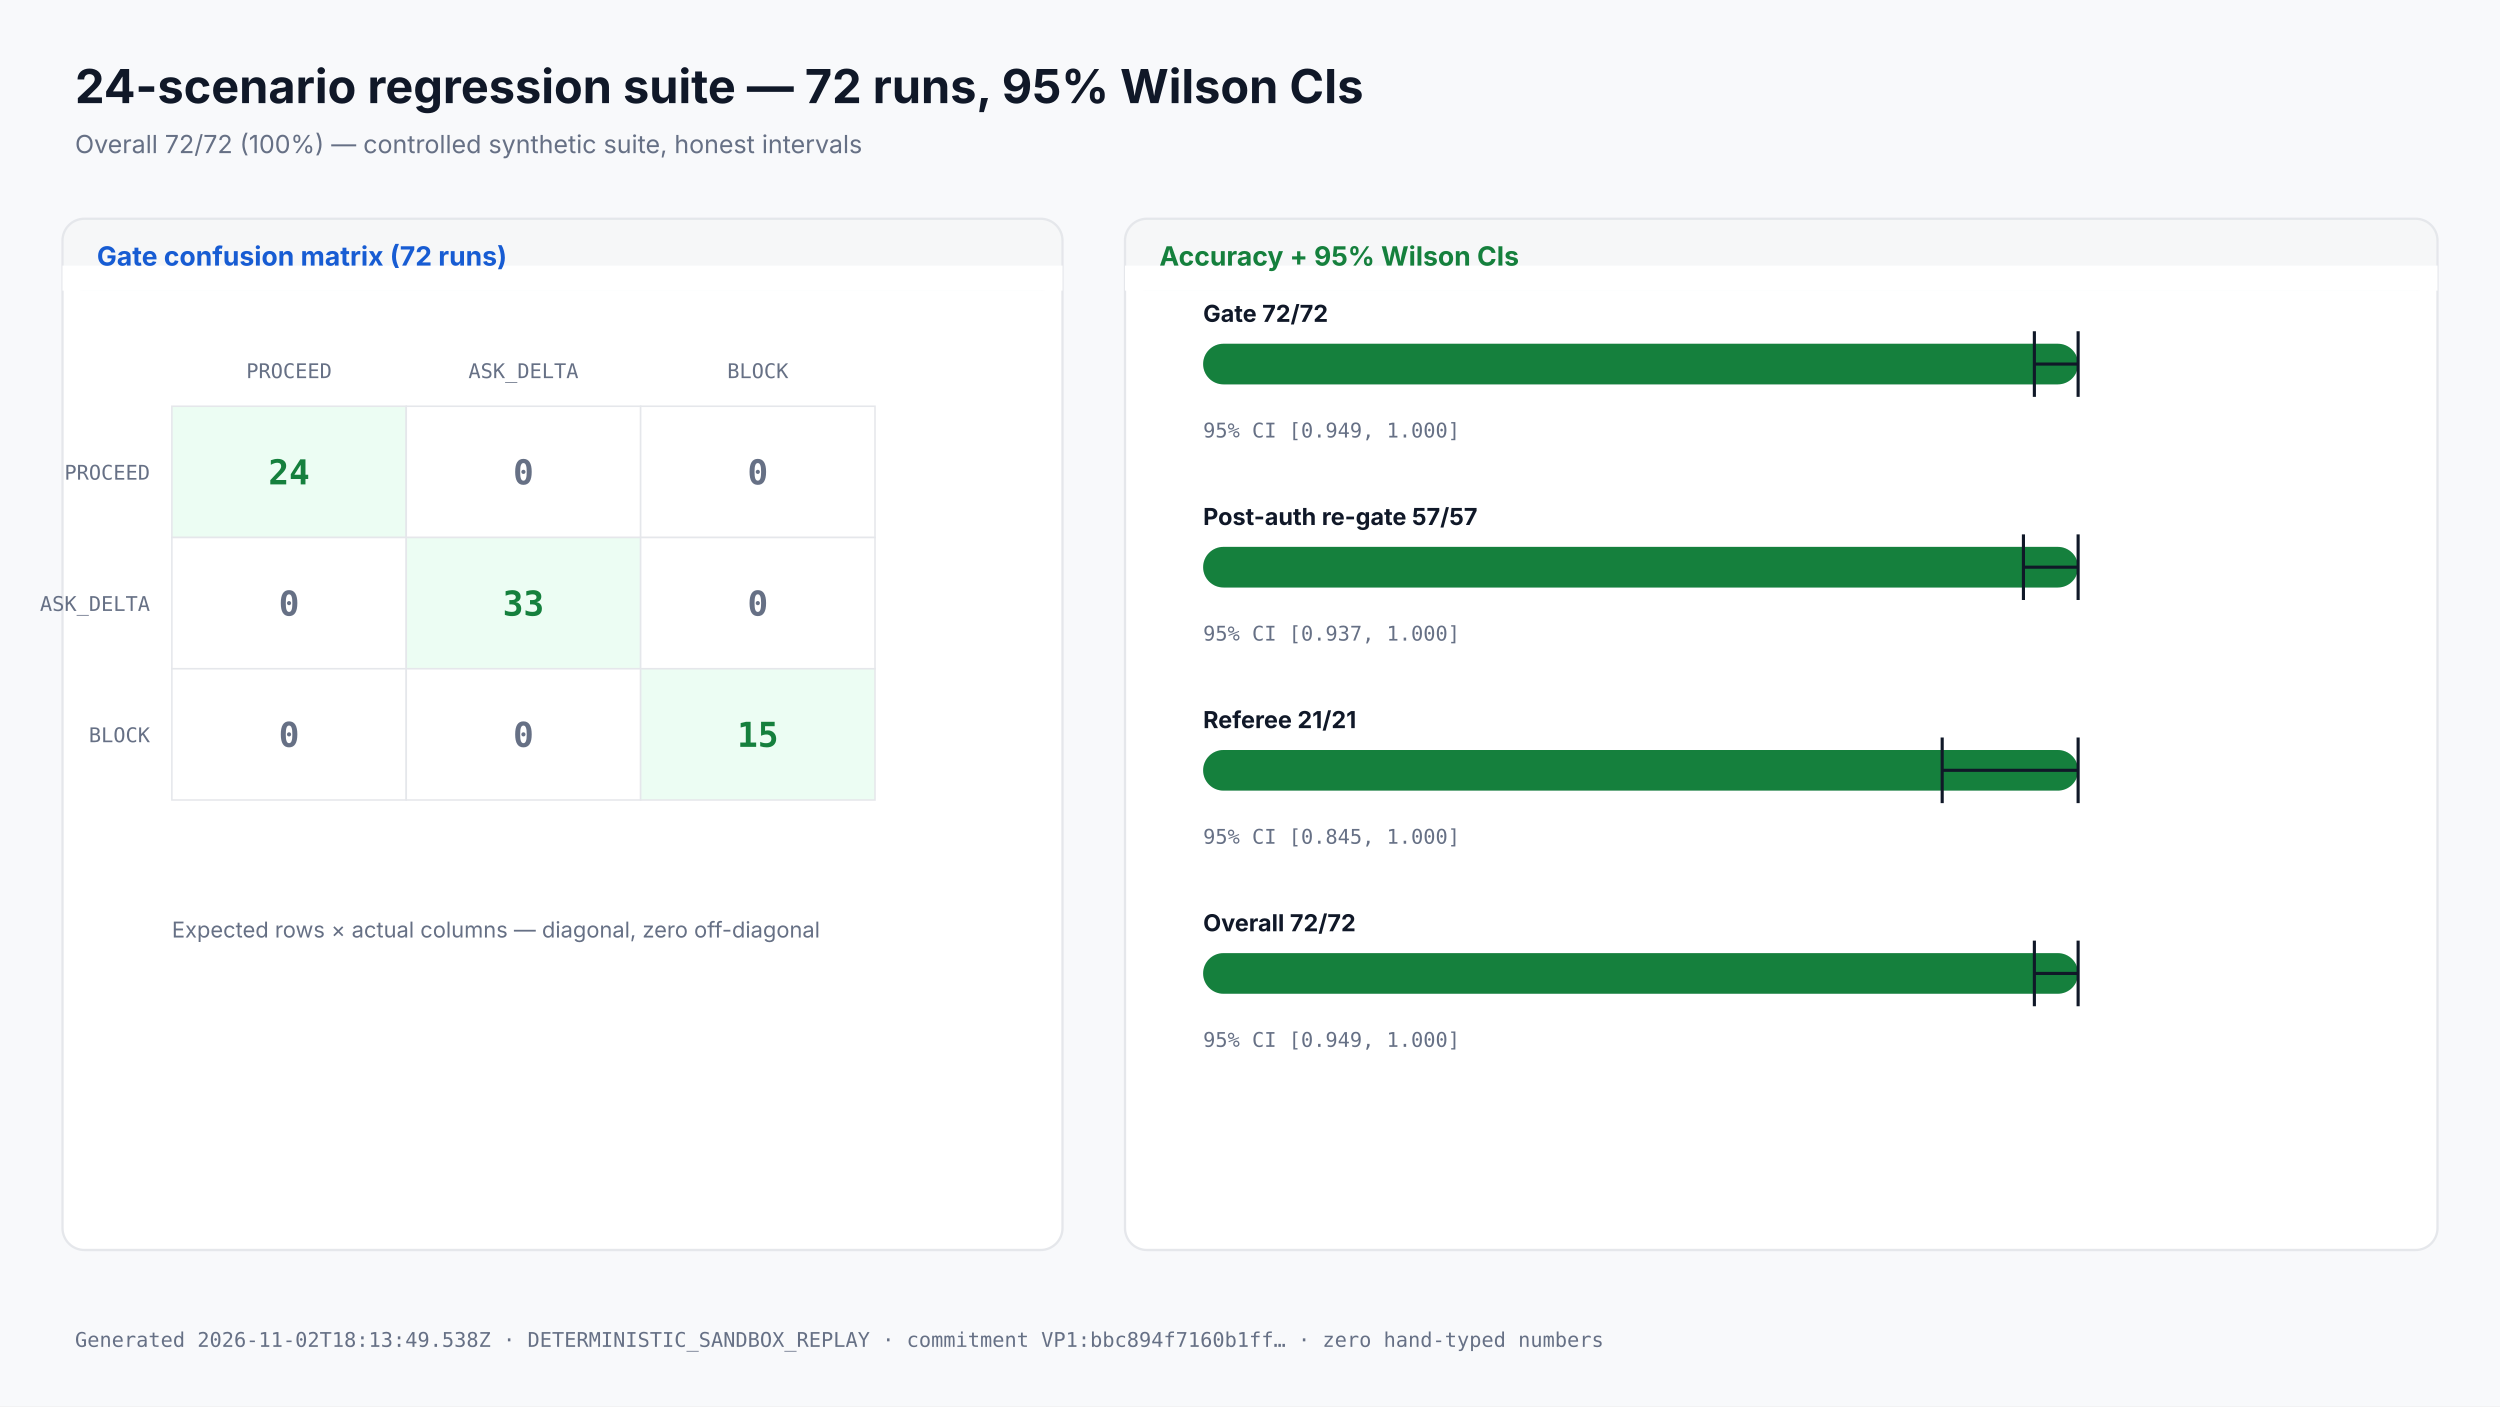
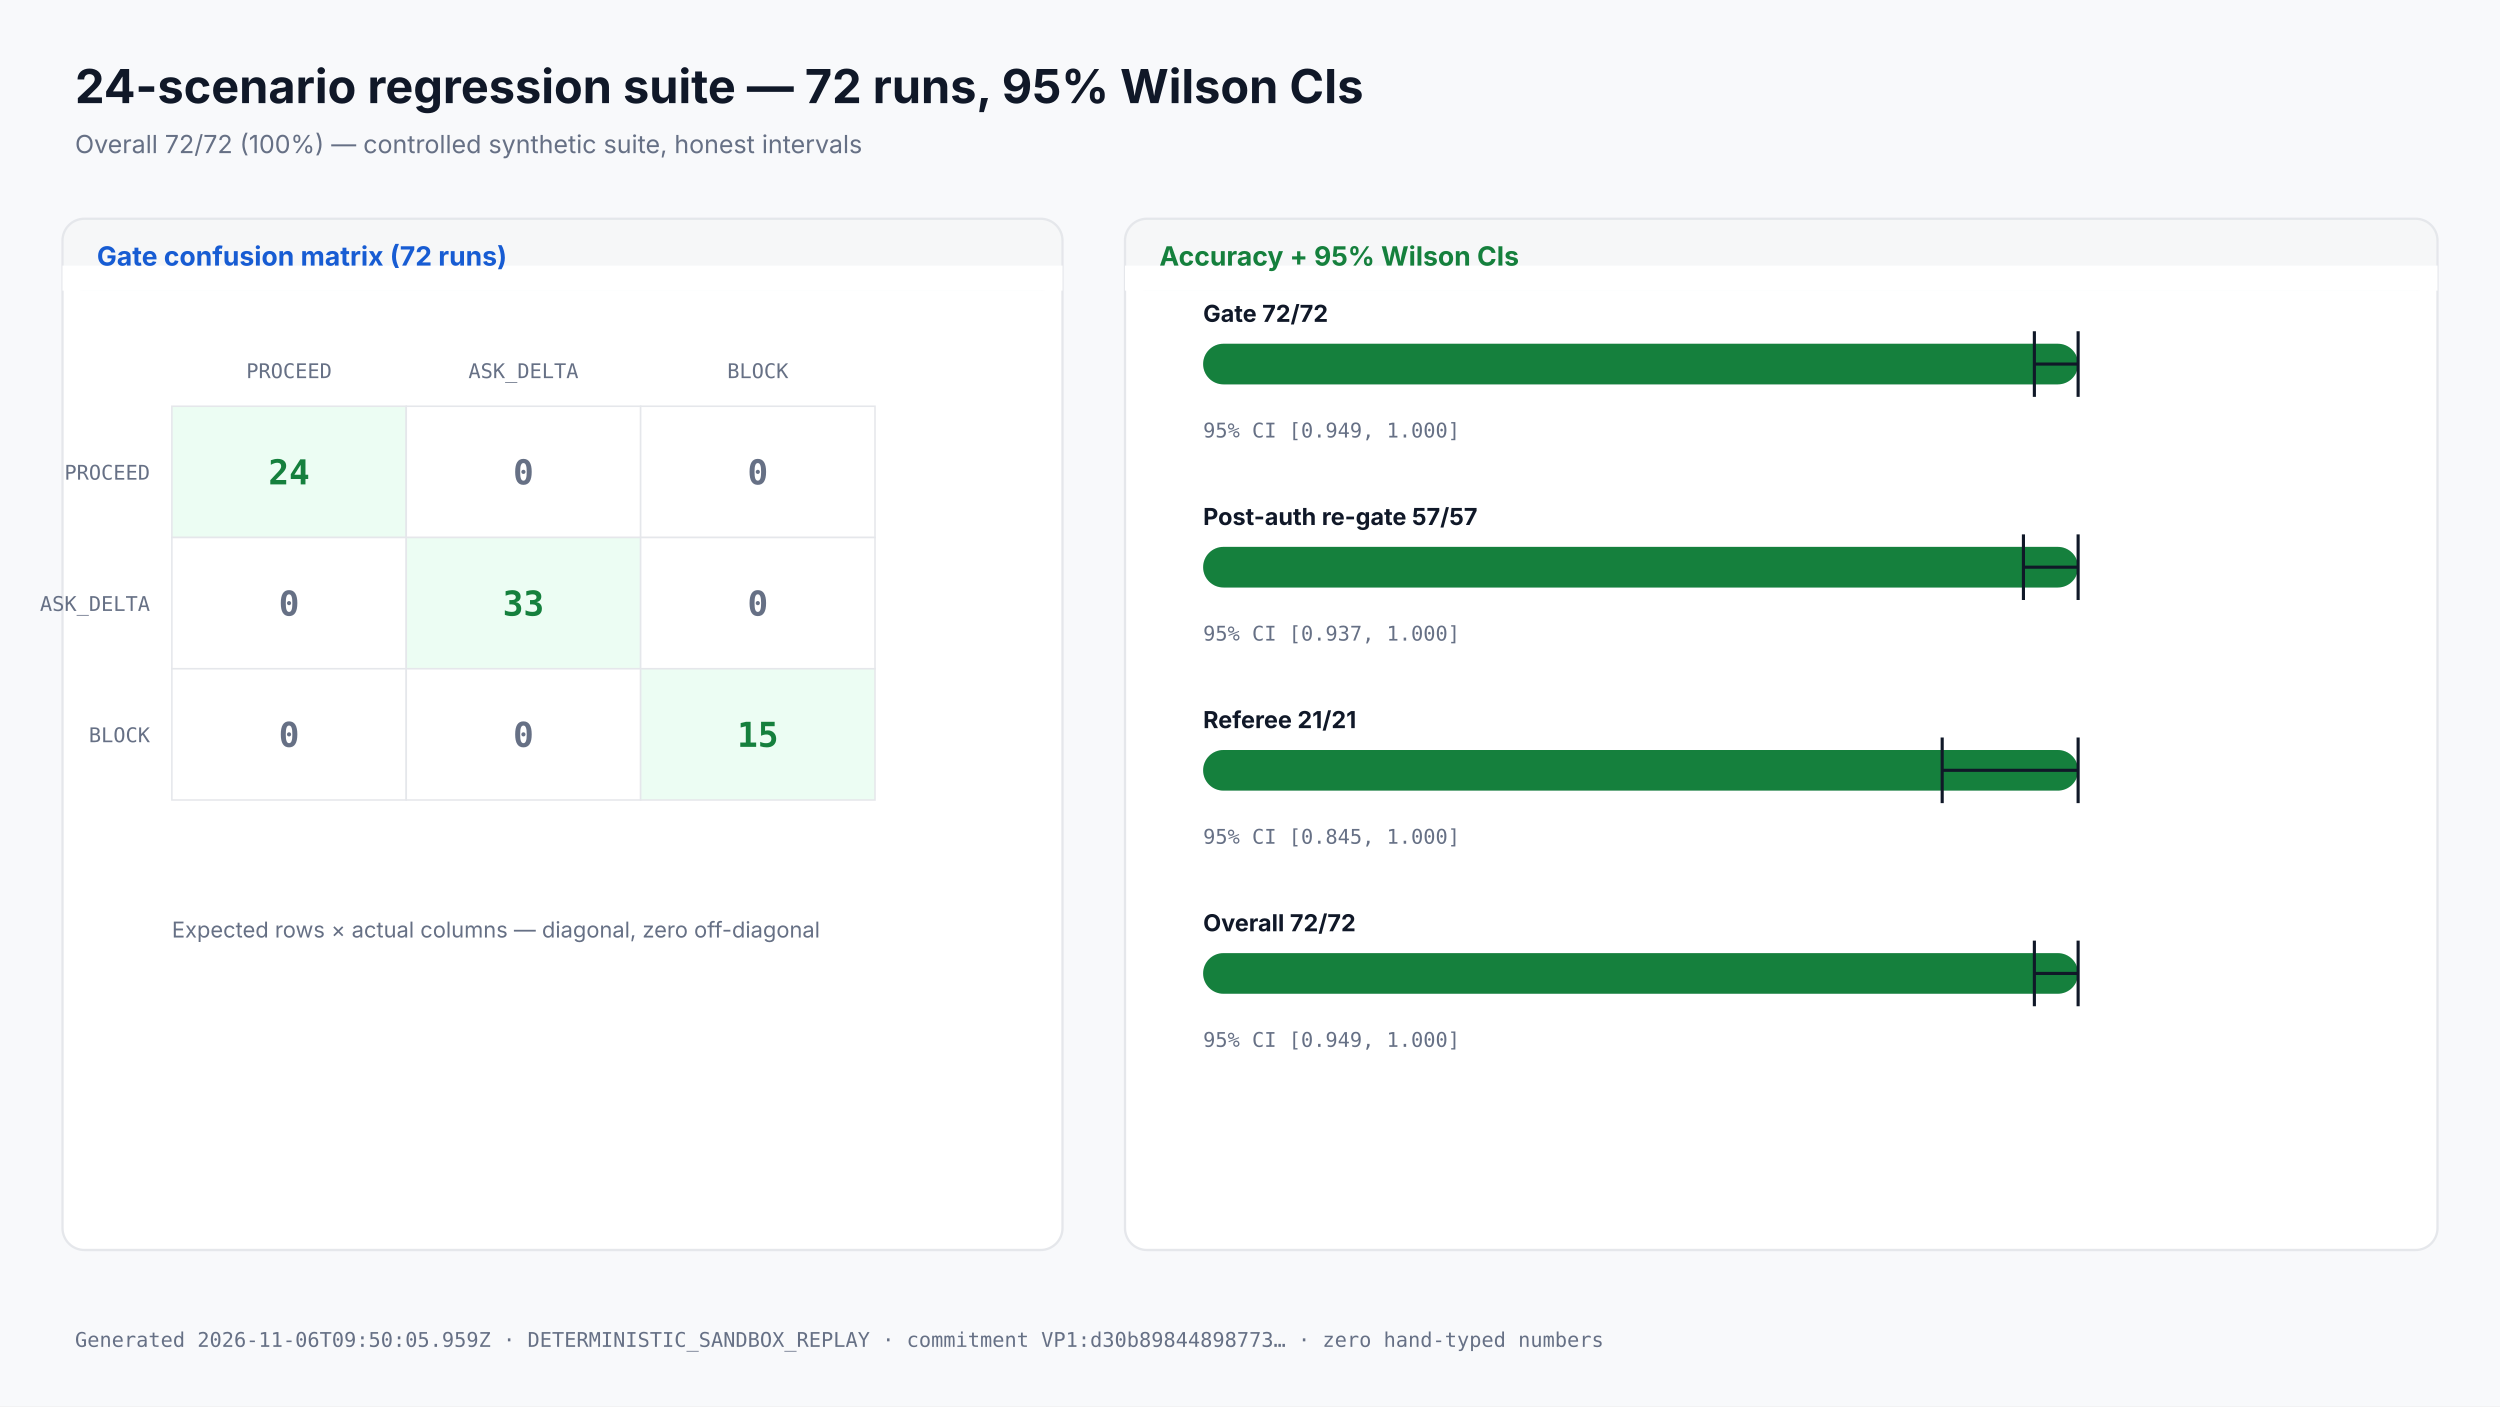
<svg xmlns="http://www.w3.org/2000/svg" width="1600" height="900" viewBox="0 0 1600 900" role="img">
  <rect x="0" y="0" width="1600" height="900" rx="0" fill="#f8f9fb" />
  <text x="48" y="66" font-family="'Inter',system-ui,-apple-system,Segoe UI,sans-serif" font-size="30" fill="#101828" text-anchor="start" font-weight="700">24-scenario regression suite — 72 runs, 95% Wilson CIs</text>
  <text x="48" y="98" font-family="'Inter',system-ui,-apple-system,Segoe UI,sans-serif" font-size="16" fill="#667085" text-anchor="start">Overall 72/72 (100%) — controlled synthetic suite, honest intervals</text>
  <rect x="40" y="140" width="640" height="660" rx="14" fill="#ffffff" stroke="#e5e7eb" stroke-width="1.5" />
  <rect x="40" y="140" width="640" height="46" rx="14" fill="#e5e7eb" opacity="0.35" />
  <rect x="40" y="170" width="640" height="16" fill="#ffffff" />
  <text x="62" y="170" font-family="'Inter',system-ui,-apple-system,Segoe UI,sans-serif" font-size="17" fill="#175cd3" text-anchor="start" font-weight="700">Gate confusion matrix (72 runs)</text>
  <text x="185" y="242" font-family="'JetBrains Mono',ui-monospace,SFMono-Regular,Menlo,Consolas,monospace" font-size="13" fill="#667085" text-anchor="middle">PROCEED</text>
  <text x="335" y="242" font-family="'JetBrains Mono',ui-monospace,SFMono-Regular,Menlo,Consolas,monospace" font-size="13" fill="#667085" text-anchor="middle">ASK_DELTA</text>
  <text x="485" y="242" font-family="'JetBrains Mono',ui-monospace,SFMono-Regular,Menlo,Consolas,monospace" font-size="13" fill="#667085" text-anchor="middle">BLOCK</text>
  <text x="96" y="307" font-family="'JetBrains Mono',ui-monospace,SFMono-Regular,Menlo,Consolas,monospace" font-size="13" fill="#667085" text-anchor="end">PROCEED</text>
  <rect x="110" y="260" width="150" height="84" fill="#ecfdf3" stroke="#e5e7eb" />
  <text x="185" y="310" font-family="'JetBrains Mono',ui-monospace,SFMono-Regular,Menlo,Consolas,monospace" font-size="22" fill="#15803d" text-anchor="middle" font-weight="700">24</text>
  <rect x="260" y="260" width="150" height="84" fill="#ffffff" stroke="#e5e7eb" />
  <text x="335" y="310" font-family="'JetBrains Mono',ui-monospace,SFMono-Regular,Menlo,Consolas,monospace" font-size="22" fill="#667085" text-anchor="middle" font-weight="700">0</text>
  <rect x="410" y="260" width="150" height="84" fill="#ffffff" stroke="#e5e7eb" />
  <text x="485" y="310" font-family="'JetBrains Mono',ui-monospace,SFMono-Regular,Menlo,Consolas,monospace" font-size="22" fill="#667085" text-anchor="middle" font-weight="700">0</text>
  <text x="96" y="391" font-family="'JetBrains Mono',ui-monospace,SFMono-Regular,Menlo,Consolas,monospace" font-size="13" fill="#667085" text-anchor="end">ASK_DELTA</text>
  <rect x="110" y="344" width="150" height="84" fill="#ffffff" stroke="#e5e7eb" />
  <text x="185" y="394" font-family="'JetBrains Mono',ui-monospace,SFMono-Regular,Menlo,Consolas,monospace" font-size="22" fill="#667085" text-anchor="middle" font-weight="700">0</text>
  <rect x="260" y="344" width="150" height="84" fill="#ecfdf3" stroke="#e5e7eb" />
  <text x="335" y="394" font-family="'JetBrains Mono',ui-monospace,SFMono-Regular,Menlo,Consolas,monospace" font-size="22" fill="#15803d" text-anchor="middle" font-weight="700">33</text>
  <rect x="410" y="344" width="150" height="84" fill="#ffffff" stroke="#e5e7eb" />
  <text x="485" y="394" font-family="'JetBrains Mono',ui-monospace,SFMono-Regular,Menlo,Consolas,monospace" font-size="22" fill="#667085" text-anchor="middle" font-weight="700">0</text>
  <text x="96" y="475" font-family="'JetBrains Mono',ui-monospace,SFMono-Regular,Menlo,Consolas,monospace" font-size="13" fill="#667085" text-anchor="end">BLOCK</text>
  <rect x="110" y="428" width="150" height="84" fill="#ffffff" stroke="#e5e7eb" />
  <text x="185" y="478" font-family="'JetBrains Mono',ui-monospace,SFMono-Regular,Menlo,Consolas,monospace" font-size="22" fill="#667085" text-anchor="middle" font-weight="700">0</text>
  <rect x="260" y="428" width="150" height="84" fill="#ffffff" stroke="#e5e7eb" />
  <text x="335" y="478" font-family="'JetBrains Mono',ui-monospace,SFMono-Regular,Menlo,Consolas,monospace" font-size="22" fill="#667085" text-anchor="middle" font-weight="700">0</text>
  <rect x="410" y="428" width="150" height="84" fill="#ecfdf3" stroke="#e5e7eb" />
  <text x="485" y="478" font-family="'JetBrains Mono',ui-monospace,SFMono-Regular,Menlo,Consolas,monospace" font-size="22" fill="#15803d" text-anchor="middle" font-weight="700">15</text>
  <text x="110" y="600" font-family="'Inter',system-ui,-apple-system,Segoe UI,sans-serif" font-size="14" fill="#667085" text-anchor="start">Expected rows × actual columns — diagonal, zero off-diagonal</text>
  <rect x="720" y="140" width="840" height="660" rx="14" fill="#ffffff" stroke="#e5e7eb" stroke-width="1.5" />
  <rect x="720" y="140" width="840" height="46" rx="14" fill="#e5e7eb" opacity="0.35" />
  <rect x="720" y="170" width="840" height="16" fill="#ffffff" />
  <text x="742" y="170" font-family="'Inter',system-ui,-apple-system,Segoe UI,sans-serif" font-size="17" fill="#15803d" text-anchor="start" font-weight="700">Accuracy + 95% Wilson CIs</text>
  <text x="770" y="206" font-family="'Inter',system-ui,-apple-system,Segoe UI,sans-serif" font-size="15" fill="#101828" text-anchor="start" font-weight="700">Gate  72/72</text>
  <rect x="770" y="220" width="560" height="26" rx="13" fill="#e5e7eb" />
  <rect x="770" y="220" width="560" height="26" rx="13" fill="#15803d" />
  <line x1="1302" y1="212" x2="1302" y2="254" stroke="#101828" stroke-width="2" />
  <line x1="1330" y1="212" x2="1330" y2="254" stroke="#101828" stroke-width="2" />
  <line x1="1302" y1="233" x2="1330" y2="233" stroke="#101828" stroke-width="2" />
  <text x="770" y="280" font-family="'JetBrains Mono',ui-monospace,SFMono-Regular,Menlo,Consolas,monospace" font-size="13" fill="#667085" text-anchor="start">95% CI [0.949, 1.000]</text>
  <text x="770" y="336" font-family="'Inter',system-ui,-apple-system,Segoe UI,sans-serif" font-size="15" fill="#101828" text-anchor="start" font-weight="700">Post-auth re-gate  57/57</text>
  <rect x="770" y="350" width="560" height="26" rx="13" fill="#e5e7eb" />
  <rect x="770" y="350" width="560" height="26" rx="13" fill="#15803d" />
  <line x1="1295" y1="342" x2="1295" y2="384" stroke="#101828" stroke-width="2" />
  <line x1="1330" y1="342" x2="1330" y2="384" stroke="#101828" stroke-width="2" />
  <line x1="1295" y1="363" x2="1330" y2="363" stroke="#101828" stroke-width="2" />
  <text x="770" y="410" font-family="'JetBrains Mono',ui-monospace,SFMono-Regular,Menlo,Consolas,monospace" font-size="13" fill="#667085" text-anchor="start">95% CI [0.937, 1.000]</text>
  <text x="770" y="466" font-family="'Inter',system-ui,-apple-system,Segoe UI,sans-serif" font-size="15" fill="#101828" text-anchor="start" font-weight="700">Referee  21/21</text>
  <rect x="770" y="480" width="560" height="26" rx="13" fill="#e5e7eb" />
  <rect x="770" y="480" width="560" height="26" rx="13" fill="#15803d" />
  <line x1="1243" y1="472" x2="1243" y2="514" stroke="#101828" stroke-width="2" />
  <line x1="1330" y1="472" x2="1330" y2="514" stroke="#101828" stroke-width="2" />
  <line x1="1243" y1="493" x2="1330" y2="493" stroke="#101828" stroke-width="2" />
  <text x="770" y="540" font-family="'JetBrains Mono',ui-monospace,SFMono-Regular,Menlo,Consolas,monospace" font-size="13" fill="#667085" text-anchor="start">95% CI [0.845, 1.000]</text>
  <text x="770" y="596" font-family="'Inter',system-ui,-apple-system,Segoe UI,sans-serif" font-size="15" fill="#101828" text-anchor="start" font-weight="700">Overall  72/72</text>
  <rect x="770" y="610" width="560" height="26" rx="13" fill="#e5e7eb" />
  <rect x="770" y="610" width="560" height="26" rx="13" fill="#15803d" />
  <line x1="1302" y1="602" x2="1302" y2="644" stroke="#101828" stroke-width="2" />
  <line x1="1330" y1="602" x2="1330" y2="644" stroke="#101828" stroke-width="2" />
  <line x1="1302" y1="623" x2="1330" y2="623" stroke="#101828" stroke-width="2" />
  <text x="770" y="670" font-family="'JetBrains Mono',ui-monospace,SFMono-Regular,Menlo,Consolas,monospace" font-size="13" fill="#667085" text-anchor="start">95% CI [0.949, 1.000]</text>
-   <text x="48" y="862" font-family="'JetBrains Mono',ui-monospace,SFMono-Regular,Menlo,Consolas,monospace" font-size="13" fill="#667085" text-anchor="start">Generated 2026-11-02T18:13:49.538Z · DETERMINISTIC_SANDBOX_REPLAY · commitment VP1:bbc894f7160b1ff… · zero hand-typed numbers</text>
+   <text x="48" y="862" font-family="'JetBrains Mono',ui-monospace,SFMono-Regular,Menlo,Consolas,monospace" font-size="13" fill="#667085" text-anchor="start">Generated 2026-11-06T09:50:05.959Z · DETERMINISTIC_SANDBOX_REPLAY · commitment VP1:d30b89844898773… · zero hand-typed numbers</text>
</svg>
